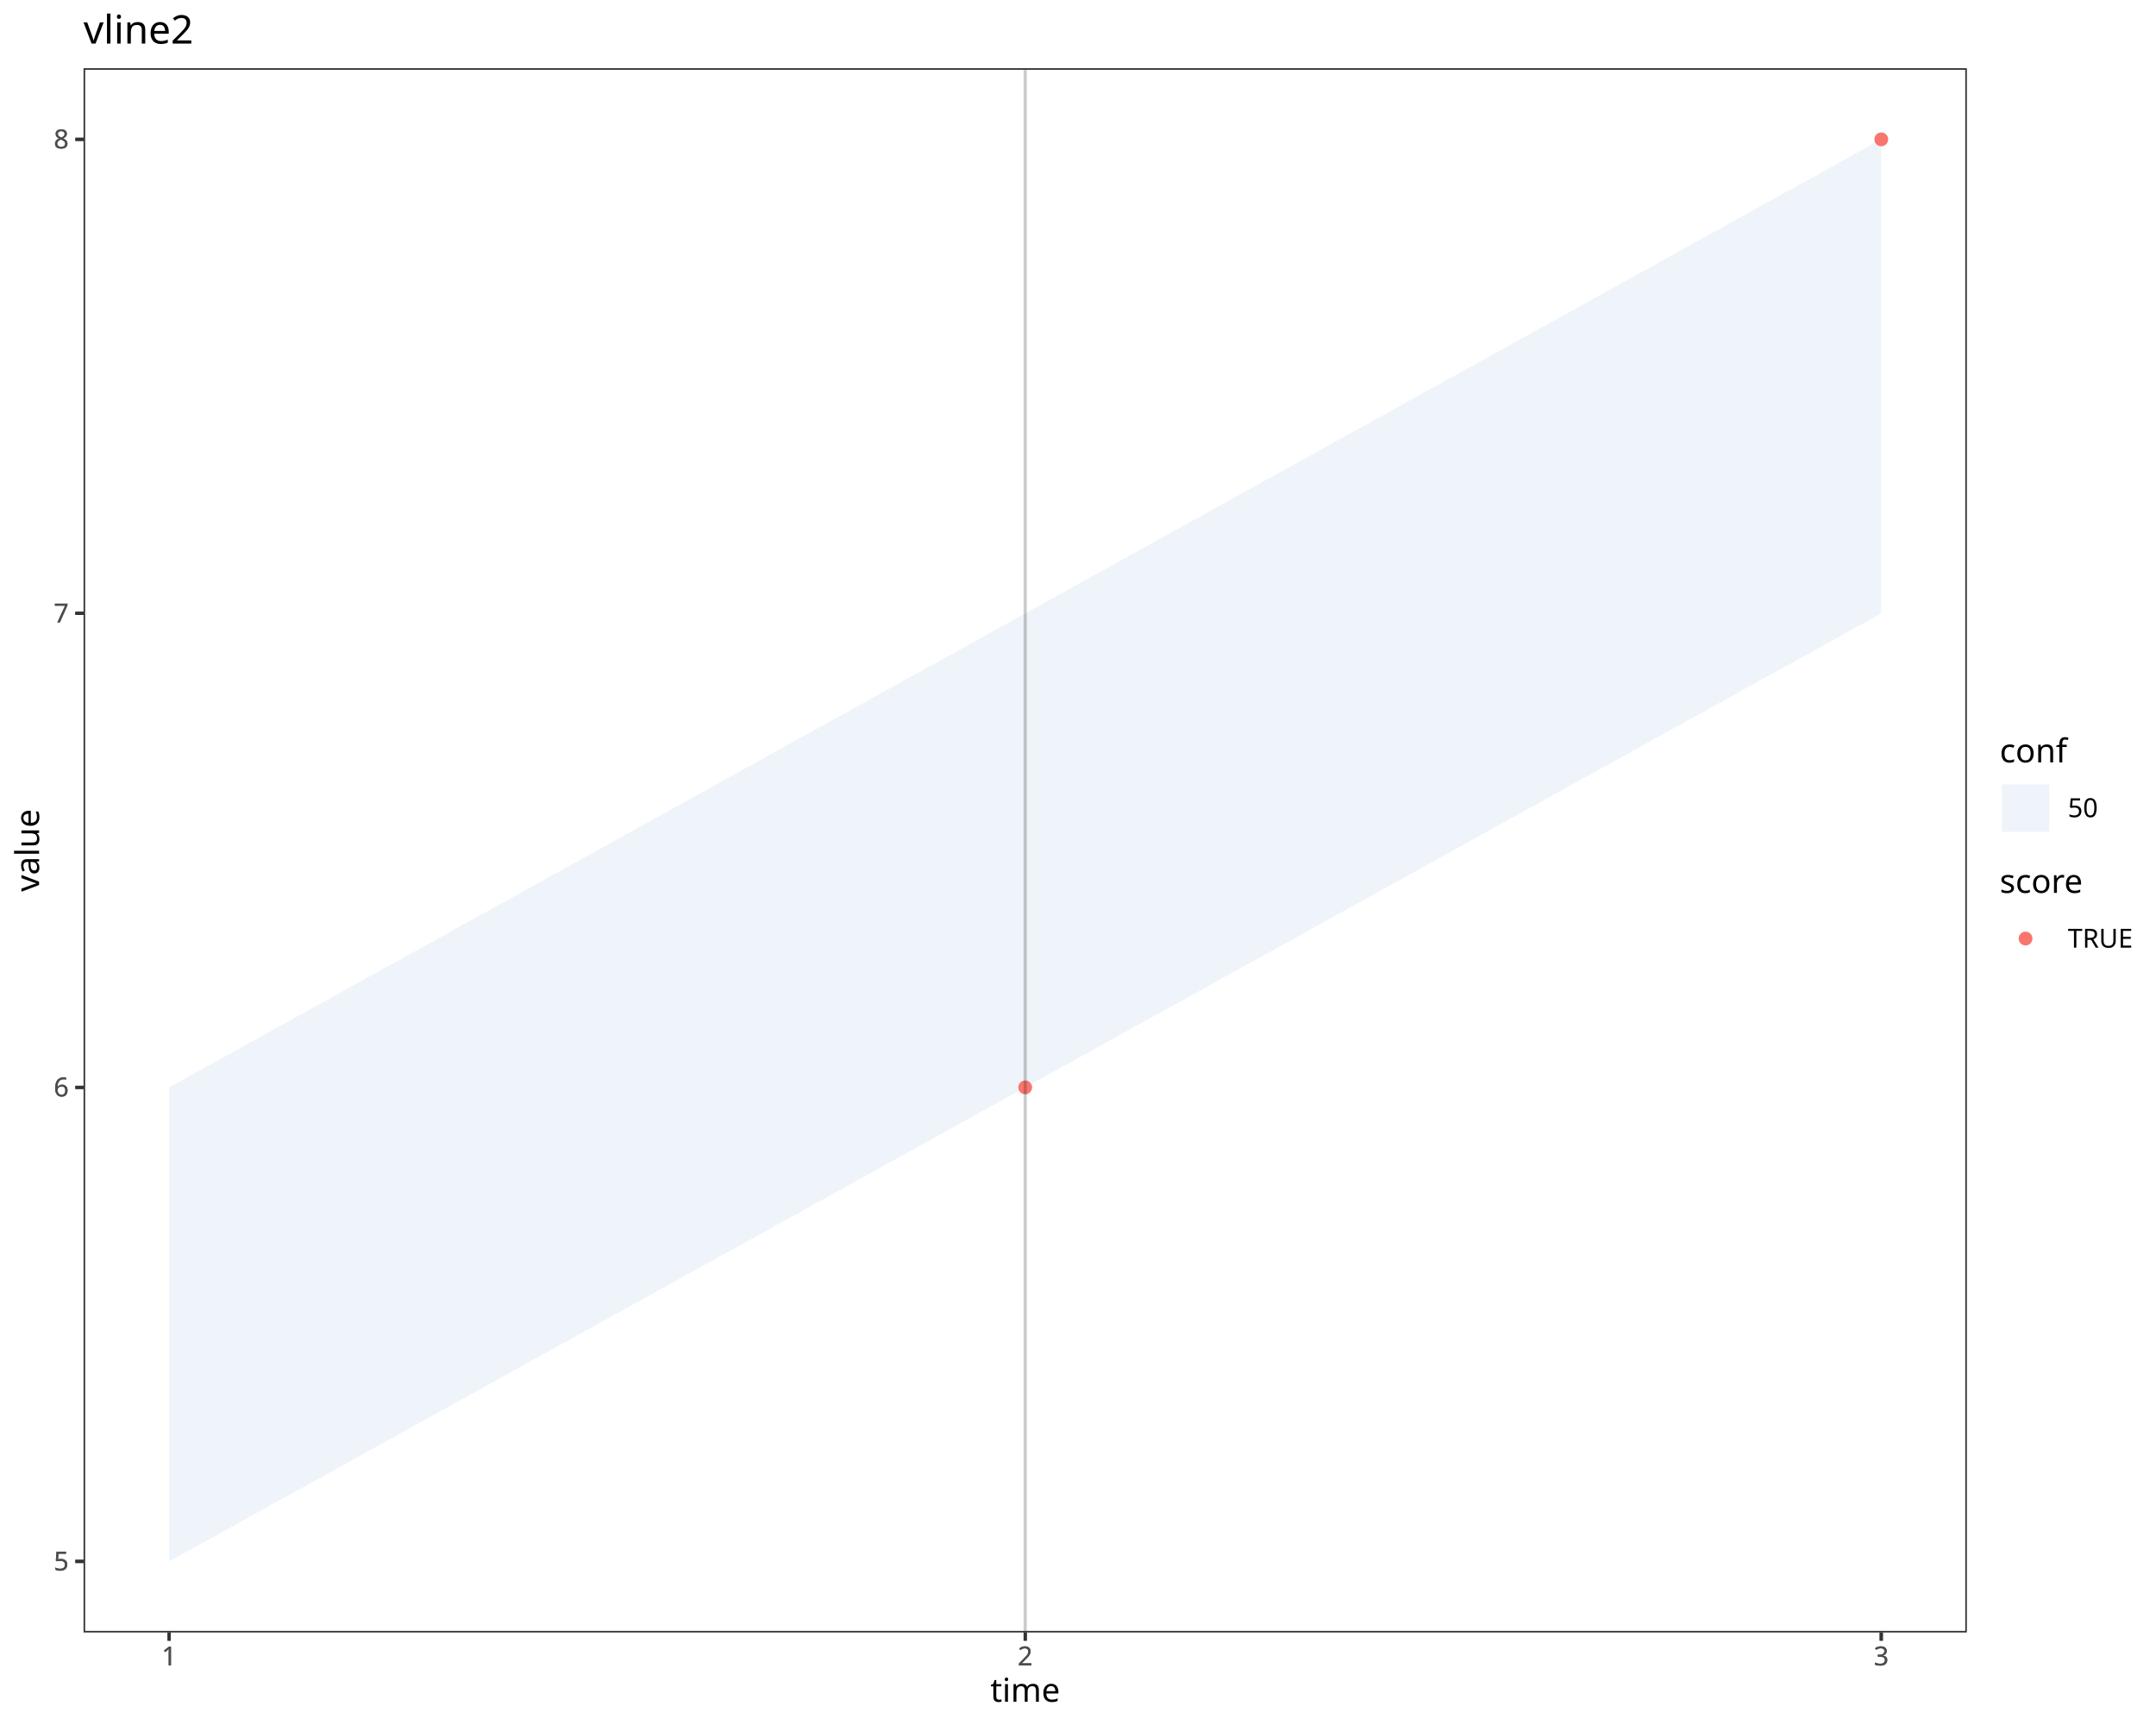
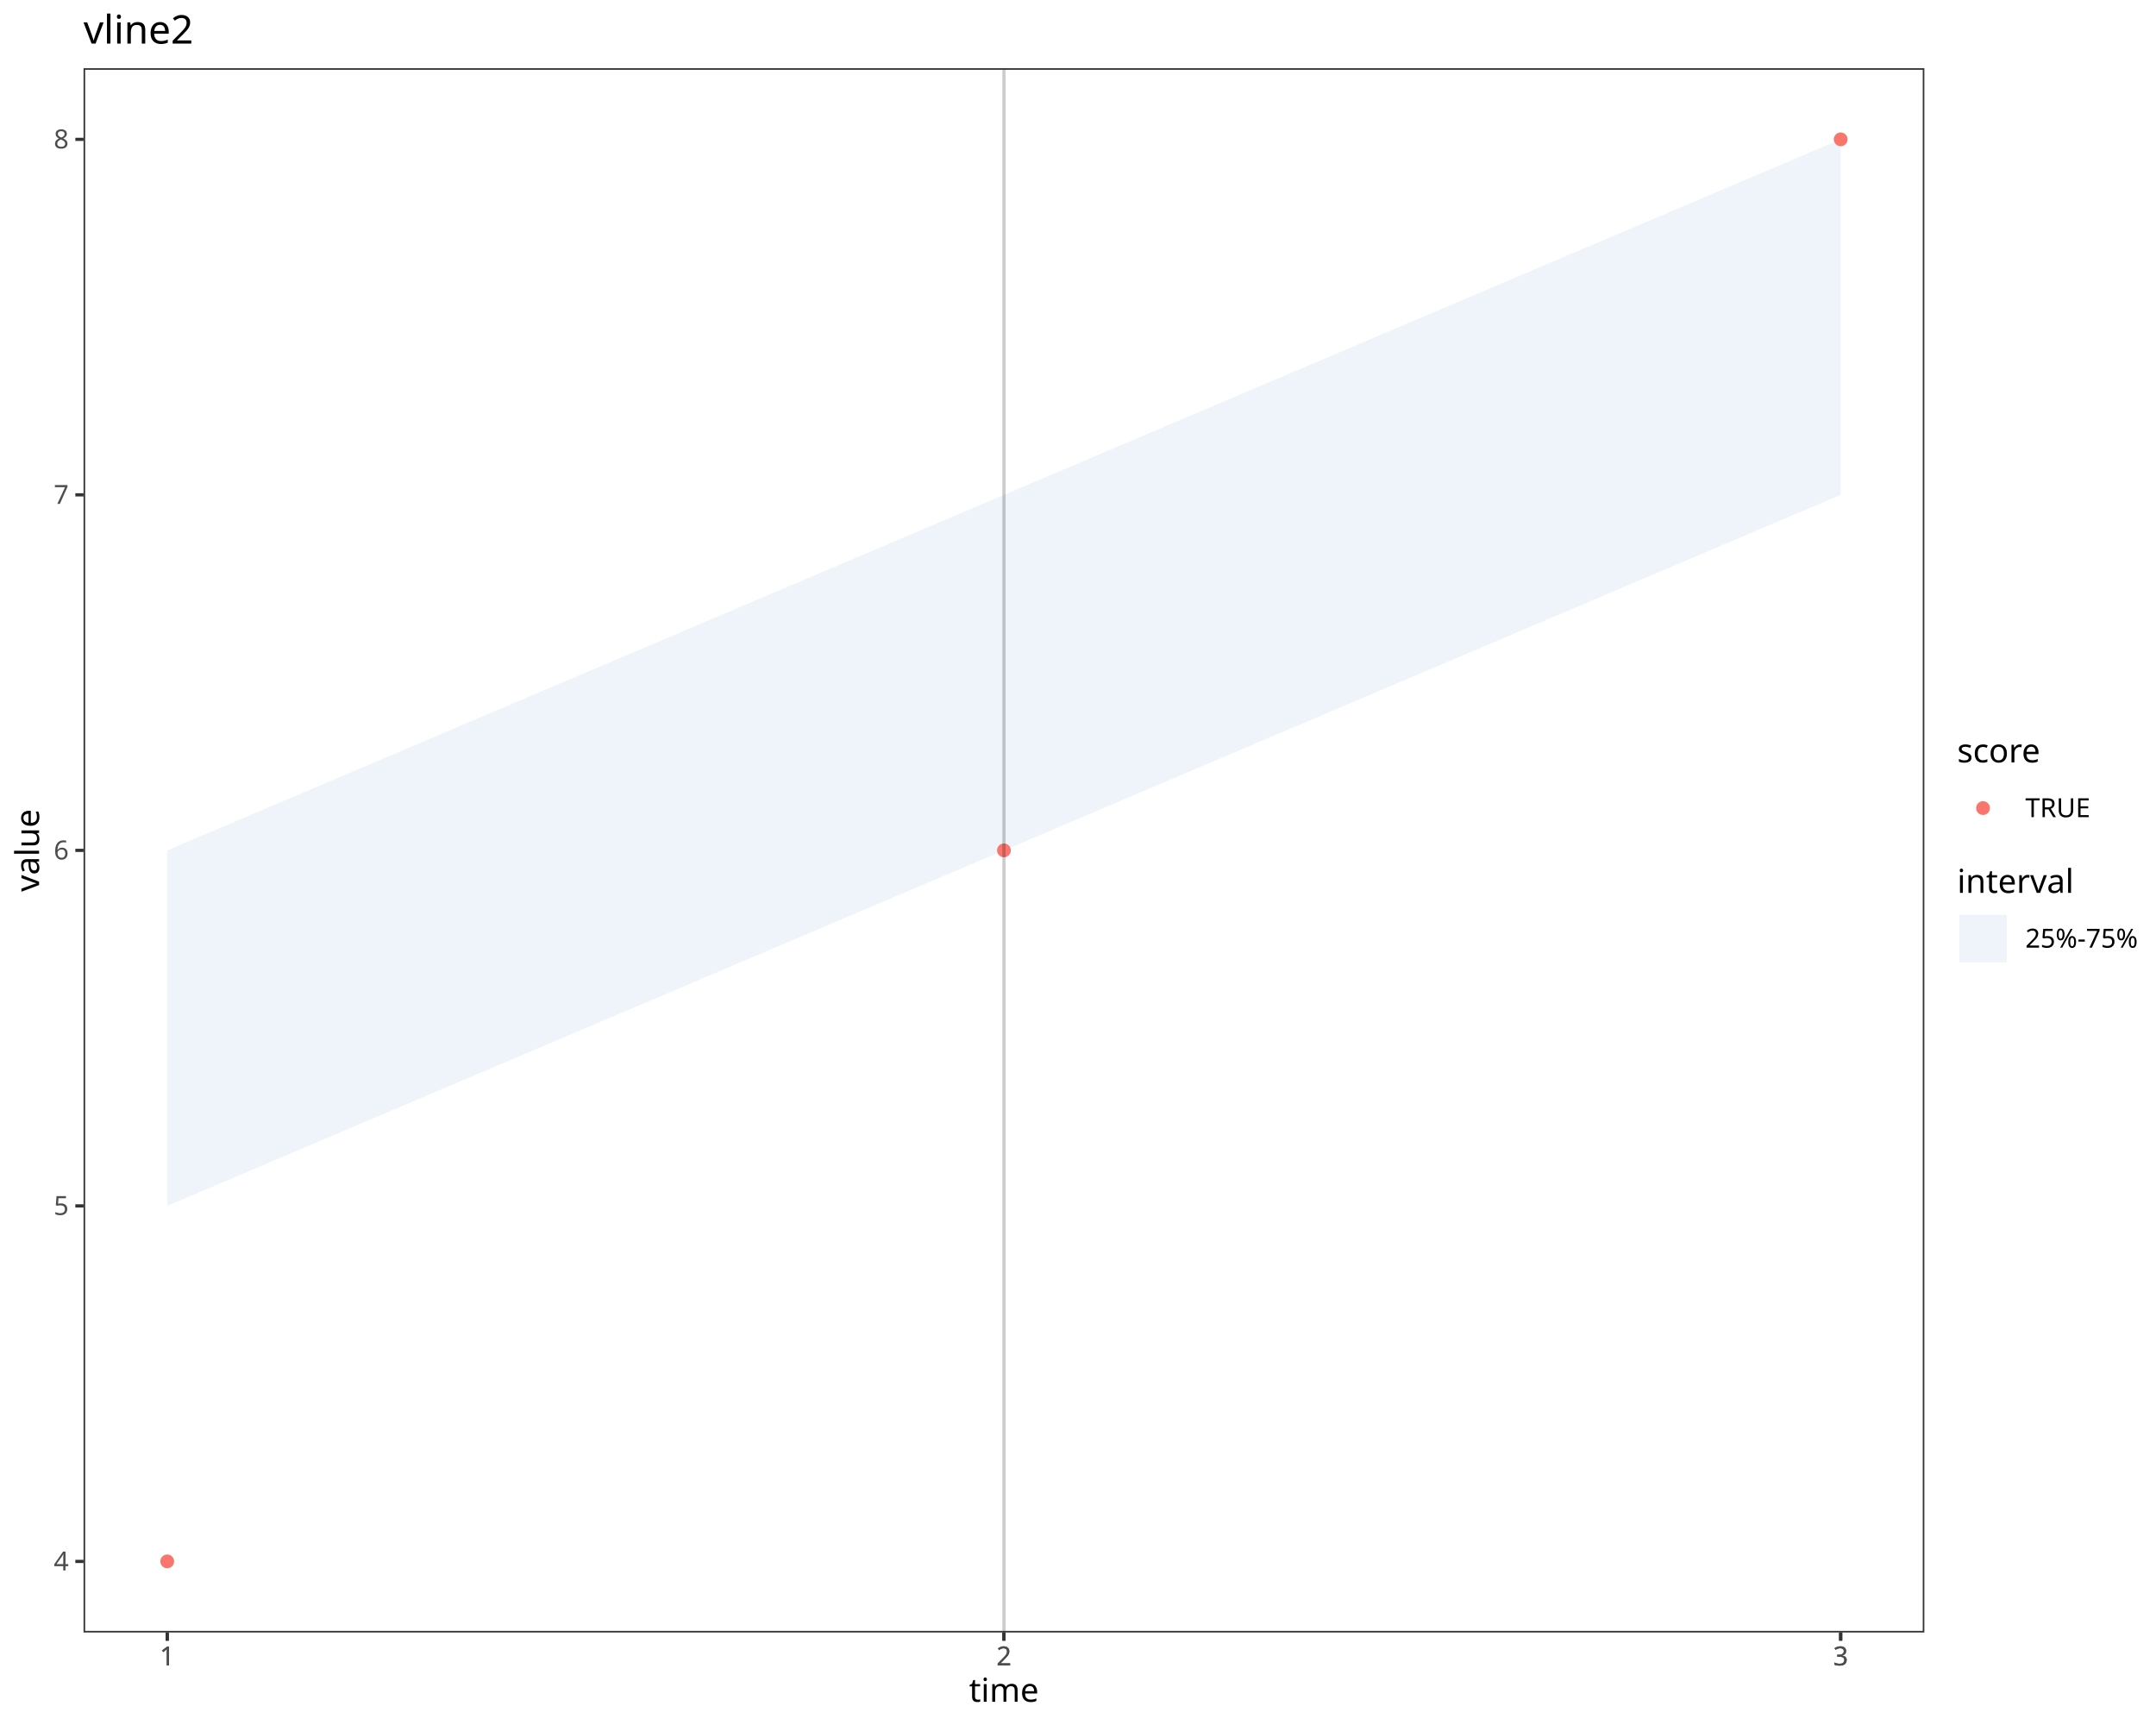
<svg xmlns="http://www.w3.org/2000/svg" class="svglite" data-engine-version="2.0" width="720.00pt" height="576.00pt" viewBox="0 0 720.00 576.00">
  <defs>
    <style type="text/css">
    .svglite line, .svglite polyline, .svglite polygon, .svglite path, .svglite rect, .svglite circle {
      fill: none;
      stroke: #000000;
      stroke-linecap: round;
      stroke-linejoin: round;
      stroke-miterlimit: 10.00;
    }
  </style>
  </defs>
  <rect width="100%" height="100%" style="stroke: none; fill: #FFFFFF;" />
  <defs>
    <clipPath id="cpMC4wMHw3MjAuMDB8MC4wMHw1NzYuMDA=">
      <rect x="0.00" y="0.00" width="720.00" height="576.00" />
    </clipPath>
  </defs>
  <g clip-path="url(#cpMC4wMHw3MjAuMDB8MC4wMHw1NzYuMDA=)">
    <rect x="0.00" y="0.00" width="720.00" height="576.00" style="stroke-width: 1.07; stroke: #FFFFFF; fill: #FFFFFF;" />
  </g>
  <defs>
-     <clipPath id="cpMjcuOTB8NjU2Ljg0fDIyLjc4fDU0NS4xMQ==">
-       <rect x="27.90" y="22.78" width="628.94" height="522.33" />
+     <clipPath id="cpMjcuOTB8NjQyLjY0fDIyLjc4fDU0NS4xMQ==">
+       <rect x="27.90" y="22.78" width="614.74" height="522.33" />
    </clipPath>
  </defs>
-   <g clip-path="url(#cpMjcuOTB8NjU2Ljg0fDIyLjc4fDU0NS4xMQ==)">
-     <rect x="27.90" y="22.78" width="628.94" height="522.33" style="stroke-width: 1.07; stroke: none; fill: #FFFFFF;" />
-     <polygon points="56.49,363.09 342.37,204.81 628.25,46.53 628.25,204.81 342.37,363.09 56.49,521.37 " style="stroke-width: 0.00; stroke: none; stroke-linecap: butt; fill: #DEEBF7; fill-opacity: 0.50;" />
-     <polyline points="56.49,363.09 342.37,204.81 628.25,46.53 " style="stroke-width: 1.07; stroke: none; stroke-linecap: butt;" />
-     <polyline points="628.25,204.81 342.37,363.09 56.49,521.37 " style="stroke-width: 1.07; stroke: none; stroke-linecap: butt;" />
-     <circle cx="342.37" cy="363.09" r="1.95" style="stroke-width: 0.71; stroke: #F8766D; fill: #F8766D;" />
-     <circle cx="628.25" cy="46.53" r="1.95" style="stroke-width: 0.71; stroke: #F8766D; fill: #F8766D;" />
-     <line x1="342.37" y1="545.11" x2="342.37" y2="22.78" style="stroke-width: 1.07; stroke: #000000; stroke-opacity: 0.20; stroke-linecap: butt;" />
-     <rect x="27.90" y="22.78" width="628.94" height="522.33" style="stroke-width: 1.07; stroke: #333333;" />
+   <g clip-path="url(#cpMjcuOTB8NjQyLjY0fDIyLjc4fDU0NS4xMQ==)">
+     <rect x="27.90" y="22.78" width="614.74" height="522.33" style="stroke-width: 1.07; stroke: none; fill: #FFFFFF;" />
+     <polygon points="55.84,283.95 335.27,165.24 614.70,46.53 614.70,165.24 335.27,283.95 55.84,402.66 " style="stroke-width: 0.00; stroke: none; stroke-linecap: butt; fill: #DEEBF7; fill-opacity: 0.50;" />
+     <polyline points="55.84,283.95 335.27,165.24 614.70,46.53 " style="stroke-width: 1.07; stroke: none; stroke-linecap: butt;" />
+     <polyline points="614.70,165.24 335.27,283.95 55.84,402.66 " style="stroke-width: 1.07; stroke: none; stroke-linecap: butt;" />
+     <circle cx="55.84" cy="521.37" r="1.95" style="stroke-width: 0.71; stroke: #F8766D; fill: #F8766D;" />
+     <circle cx="335.27" cy="283.95" r="1.95" style="stroke-width: 0.71; stroke: #F8766D; fill: #F8766D;" />
+     <circle cx="614.70" cy="46.53" r="1.95" style="stroke-width: 0.71; stroke: #F8766D; fill: #F8766D;" />
+     <line x1="335.27" y1="545.11" x2="335.27" y2="22.78" style="stroke-width: 1.07; stroke: #000000; stroke-opacity: 0.20; stroke-linecap: butt;" />
+     <rect x="27.90" y="22.78" width="614.74" height="522.33" style="stroke-width: 1.07; stroke: #333333;" />
  </g>
  <g clip-path="url(#cpMC4wMHw3MjAuMDB8MC4wMHw1NzYuMDA=)">
-     <text x="22.97" y="524.40" text-anchor="end" style="font-size: 8.80px; fill: #4D4D4D; font-family: sans;" textLength="4.89px" lengthAdjust="spacingAndGlyphs">5</text>
-     <text x="22.97" y="524.40" text-anchor="end" style="font-size: 8.80px; fill: #4D4D4D; font-family: sans;" textLength="4.89px" lengthAdjust="spacingAndGlyphs">5</text>
-     <text x="22.97" y="366.12" text-anchor="end" style="font-size: 8.80px; fill: #4D4D4D; font-family: sans;" textLength="4.89px" lengthAdjust="spacingAndGlyphs">6</text>
-     <text x="22.97" y="366.12" text-anchor="end" style="font-size: 8.80px; fill: #4D4D4D; font-family: sans;" textLength="4.89px" lengthAdjust="spacingAndGlyphs">6</text>
-     <text x="22.97" y="207.84" text-anchor="end" style="font-size: 8.80px; fill: #4D4D4D; font-family: sans;" textLength="4.89px" lengthAdjust="spacingAndGlyphs">7</text>
-     <text x="22.97" y="207.84" text-anchor="end" style="font-size: 8.80px; fill: #4D4D4D; font-family: sans;" textLength="4.89px" lengthAdjust="spacingAndGlyphs">7</text>
-     <text x="22.97" y="49.55" text-anchor="end" style="font-size: 8.80px; fill: #4D4D4D; font-family: sans;" textLength="4.89px" lengthAdjust="spacingAndGlyphs">8</text>
+     <text x="22.97" y="524.40" text-anchor="end" style="font-size: 8.80px; fill: #4D4D4D; font-family: sans;" textLength="4.89px" lengthAdjust="spacingAndGlyphs">4</text>
+     <text x="22.97" y="405.69" text-anchor="end" style="font-size: 8.80px; fill: #4D4D4D; font-family: sans;" textLength="4.89px" lengthAdjust="spacingAndGlyphs">5</text>
+     <text x="22.97" y="286.98" text-anchor="end" style="font-size: 8.80px; fill: #4D4D4D; font-family: sans;" textLength="4.89px" lengthAdjust="spacingAndGlyphs">6</text>
+     <text x="22.97" y="168.26" text-anchor="end" style="font-size: 8.80px; fill: #4D4D4D; font-family: sans;" textLength="4.89px" lengthAdjust="spacingAndGlyphs">7</text>
    <text x="22.97" y="49.55" text-anchor="end" style="font-size: 8.80px; fill: #4D4D4D; font-family: sans;" textLength="4.89px" lengthAdjust="spacingAndGlyphs">8</text>
    <polyline points="25.16,521.37 27.90,521.37 " style="stroke-width: 1.07; stroke: #333333; stroke-linecap: butt;" />
-     <polyline points="25.16,521.37 27.90,521.37 " style="stroke-width: 1.07; stroke: #333333; stroke-linecap: butt;" />
-     <polyline points="25.16,363.09 27.90,363.09 " style="stroke-width: 1.07; stroke: #333333; stroke-linecap: butt;" />
-     <polyline points="25.16,363.09 27.90,363.09 " style="stroke-width: 1.07; stroke: #333333; stroke-linecap: butt;" />
-     <polyline points="25.16,204.81 27.90,204.81 " style="stroke-width: 1.07; stroke: #333333; stroke-linecap: butt;" />
-     <polyline points="25.16,204.81 27.90,204.81 " style="stroke-width: 1.07; stroke: #333333; stroke-linecap: butt;" />
+     <polyline points="25.16,402.66 27.90,402.66 " style="stroke-width: 1.07; stroke: #333333; stroke-linecap: butt;" />
+     <polyline points="25.16,283.95 27.90,283.95 " style="stroke-width: 1.07; stroke: #333333; stroke-linecap: butt;" />
+     <polyline points="25.16,165.24 27.90,165.24 " style="stroke-width: 1.07; stroke: #333333; stroke-linecap: butt;" />
    <polyline points="25.16,46.53 27.90,46.53 " style="stroke-width: 1.07; stroke: #333333; stroke-linecap: butt;" />
-     <polyline points="25.16,46.53 27.90,46.53 " style="stroke-width: 1.07; stroke: #333333; stroke-linecap: butt;" />
-     <polyline points="56.49,547.85 56.49,545.11 " style="stroke-width: 1.07; stroke: #333333; stroke-linecap: butt;" />
-     <polyline points="56.49,547.85 56.49,545.11 " style="stroke-width: 1.07; stroke: #333333; stroke-linecap: butt;" />
-     <polyline points="342.37,547.85 342.37,545.11 " style="stroke-width: 1.07; stroke: #333333; stroke-linecap: butt;" />
-     <polyline points="342.37,547.85 342.37,545.11 " style="stroke-width: 1.07; stroke: #333333; stroke-linecap: butt;" />
-     <polyline points="628.25,547.85 628.25,545.11 " style="stroke-width: 1.07; stroke: #333333; stroke-linecap: butt;" />
-     <polyline points="628.25,547.85 628.25,545.11 " style="stroke-width: 1.07; stroke: #333333; stroke-linecap: butt;" />
-     <text x="56.49" y="556.10" text-anchor="middle" style="font-size: 8.80px; fill: #4D4D4D; font-family: sans;" textLength="4.89px" lengthAdjust="spacingAndGlyphs">1</text>
-     <text x="56.49" y="556.10" text-anchor="middle" style="font-size: 8.80px; fill: #4D4D4D; font-family: sans;" textLength="4.89px" lengthAdjust="spacingAndGlyphs">1</text>
-     <text x="342.37" y="556.10" text-anchor="middle" style="font-size: 8.80px; fill: #4D4D4D; font-family: sans;" textLength="4.89px" lengthAdjust="spacingAndGlyphs">2</text>
-     <text x="342.37" y="556.10" text-anchor="middle" style="font-size: 8.80px; fill: #4D4D4D; font-family: sans;" textLength="4.89px" lengthAdjust="spacingAndGlyphs">2</text>
-     <text x="628.25" y="556.10" text-anchor="middle" style="font-size: 8.80px; fill: #4D4D4D; font-family: sans;" textLength="4.89px" lengthAdjust="spacingAndGlyphs">3</text>
-     <text x="628.25" y="556.10" text-anchor="middle" style="font-size: 8.80px; fill: #4D4D4D; font-family: sans;" textLength="4.89px" lengthAdjust="spacingAndGlyphs">3</text>
-     <text x="342.37" y="568.24" text-anchor="middle" style="font-size: 11.00px; font-family: sans;" textLength="20.78px" lengthAdjust="spacingAndGlyphs">time</text>
+     <polyline points="55.84,547.85 55.84,545.11 " style="stroke-width: 1.07; stroke: #333333; stroke-linecap: butt;" />
+     <polyline points="55.84,547.85 55.84,545.11 " style="stroke-width: 1.07; stroke: #333333; stroke-linecap: butt;" />
+     <polyline points="335.27,547.85 335.27,545.11 " style="stroke-width: 1.07; stroke: #333333; stroke-linecap: butt;" />
+     <polyline points="335.27,547.85 335.27,545.11 " style="stroke-width: 1.07; stroke: #333333; stroke-linecap: butt;" />
+     <polyline points="614.70,547.85 614.70,545.11 " style="stroke-width: 1.07; stroke: #333333; stroke-linecap: butt;" />
+     <polyline points="614.70,547.85 614.70,545.11 " style="stroke-width: 1.07; stroke: #333333; stroke-linecap: butt;" />
+     <text x="55.84" y="556.10" text-anchor="middle" style="font-size: 8.80px; fill: #4D4D4D; font-family: sans;" textLength="4.89px" lengthAdjust="spacingAndGlyphs">1</text>
+     <text x="55.84" y="556.10" text-anchor="middle" style="font-size: 8.80px; fill: #4D4D4D; font-family: sans;" textLength="4.89px" lengthAdjust="spacingAndGlyphs">1</text>
+     <text x="335.27" y="556.10" text-anchor="middle" style="font-size: 8.80px; fill: #4D4D4D; font-family: sans;" textLength="4.89px" lengthAdjust="spacingAndGlyphs">2</text>
+     <text x="335.27" y="556.10" text-anchor="middle" style="font-size: 8.80px; fill: #4D4D4D; font-family: sans;" textLength="4.89px" lengthAdjust="spacingAndGlyphs">2</text>
+     <text x="614.70" y="556.10" text-anchor="middle" style="font-size: 8.80px; fill: #4D4D4D; font-family: sans;" textLength="4.89px" lengthAdjust="spacingAndGlyphs">3</text>
+     <text x="614.70" y="556.10" text-anchor="middle" style="font-size: 8.80px; fill: #4D4D4D; font-family: sans;" textLength="4.89px" lengthAdjust="spacingAndGlyphs">3</text>
+     <text x="335.27" y="568.24" text-anchor="middle" style="font-size: 11.00px; font-family: sans;" textLength="20.78px" lengthAdjust="spacingAndGlyphs">time</text>
    <text transform="translate(13.05,283.95) rotate(-90)" text-anchor="middle" style="font-size: 11.00px; font-family: sans;" textLength="26.30px" lengthAdjust="spacingAndGlyphs">value</text>
-     <rect x="667.80" y="245.86" width="32.55" height="32.61" style="stroke-width: 1.07; stroke: none; fill: #FFFFFF;" />
-     <text x="667.80" y="254.57" style="font-size: 11.00px; font-family: sans;" textLength="20.80px" lengthAdjust="spacingAndGlyphs">conf</text>
-     <rect x="667.80" y="261.19" width="17.28" height="17.28" style="stroke-width: 1.07; stroke: none; fill: #FFFFFF;" />
-     <rect x="668.51" y="261.90" width="15.86" height="15.86" style="stroke-width: 1.07; stroke: none; stroke-linecap: butt; stroke-linejoin: miter; fill: #DEEBF7; fill-opacity: 0.50;" />
-     <text x="690.56" y="272.86" style="font-size: 8.80px; font-family: sans;" textLength="9.79px" lengthAdjust="spacingAndGlyphs">50</text>
-     <rect x="667.80" y="289.43" width="46.72" height="32.61" style="stroke-width: 1.07; stroke: none; fill: #FFFFFF;" />
-     <text x="667.80" y="298.14" style="font-size: 11.00px; font-family: sans;" textLength="26.91px" lengthAdjust="spacingAndGlyphs">score</text>
-     <rect x="667.80" y="304.76" width="17.28" height="17.28" style="stroke-width: 1.07; stroke: none; fill: #FFFFFF;" />
-     <circle cx="676.44" cy="313.40" r="1.95" style="stroke-width: 0.71; stroke: #F8766D; fill: #F8766D;" />
-     <text x="690.56" y="316.43" style="font-size: 8.80px; font-family: sans;" textLength="23.96px" lengthAdjust="spacingAndGlyphs">TRUE</text>
+     <rect x="653.60" y="245.86" width="46.72" height="32.61" style="stroke-width: 1.07; stroke: none; fill: #FFFFFF;" />
+     <text x="653.60" y="254.57" style="font-size: 11.00px; font-family: sans;" textLength="26.91px" lengthAdjust="spacingAndGlyphs">score</text>
+     <rect x="653.60" y="261.19" width="17.28" height="17.28" style="stroke-width: 1.07; stroke: none; fill: #FFFFFF;" />
+     <circle cx="662.24" cy="269.83" r="1.95" style="stroke-width: 0.71; stroke: #F8766D; fill: #F8766D;" />
+     <text x="676.36" y="272.86" style="font-size: 8.80px; font-family: sans;" textLength="23.96px" lengthAdjust="spacingAndGlyphs">TRUE</text>
+     <rect x="653.60" y="289.43" width="60.92" height="32.61" style="stroke-width: 1.07; stroke: none; fill: #FFFFFF;" />
+     <text x="653.60" y="298.14" style="font-size: 11.00px; font-family: sans;" textLength="35.46px" lengthAdjust="spacingAndGlyphs">interval</text>
+     <rect x="653.60" y="304.76" width="17.28" height="17.28" style="stroke-width: 1.07; stroke: none; fill: #FFFFFF;" />
+     <rect x="654.31" y="305.47" width="15.86" height="15.86" style="stroke-width: 1.07; stroke: none; stroke-linecap: butt; stroke-linejoin: miter; fill: #DEEBF7; fill-opacity: 0.50;" />
+     <text x="676.36" y="316.43" style="font-size: 8.80px; font-family: sans;" textLength="38.16px" lengthAdjust="spacingAndGlyphs">25%-75%</text>
    <text x="27.90" y="14.56" style="font-size: 13.20px; font-family: sans;" textLength="34.49px" lengthAdjust="spacingAndGlyphs">vline2</text>
  </g>
</svg>
